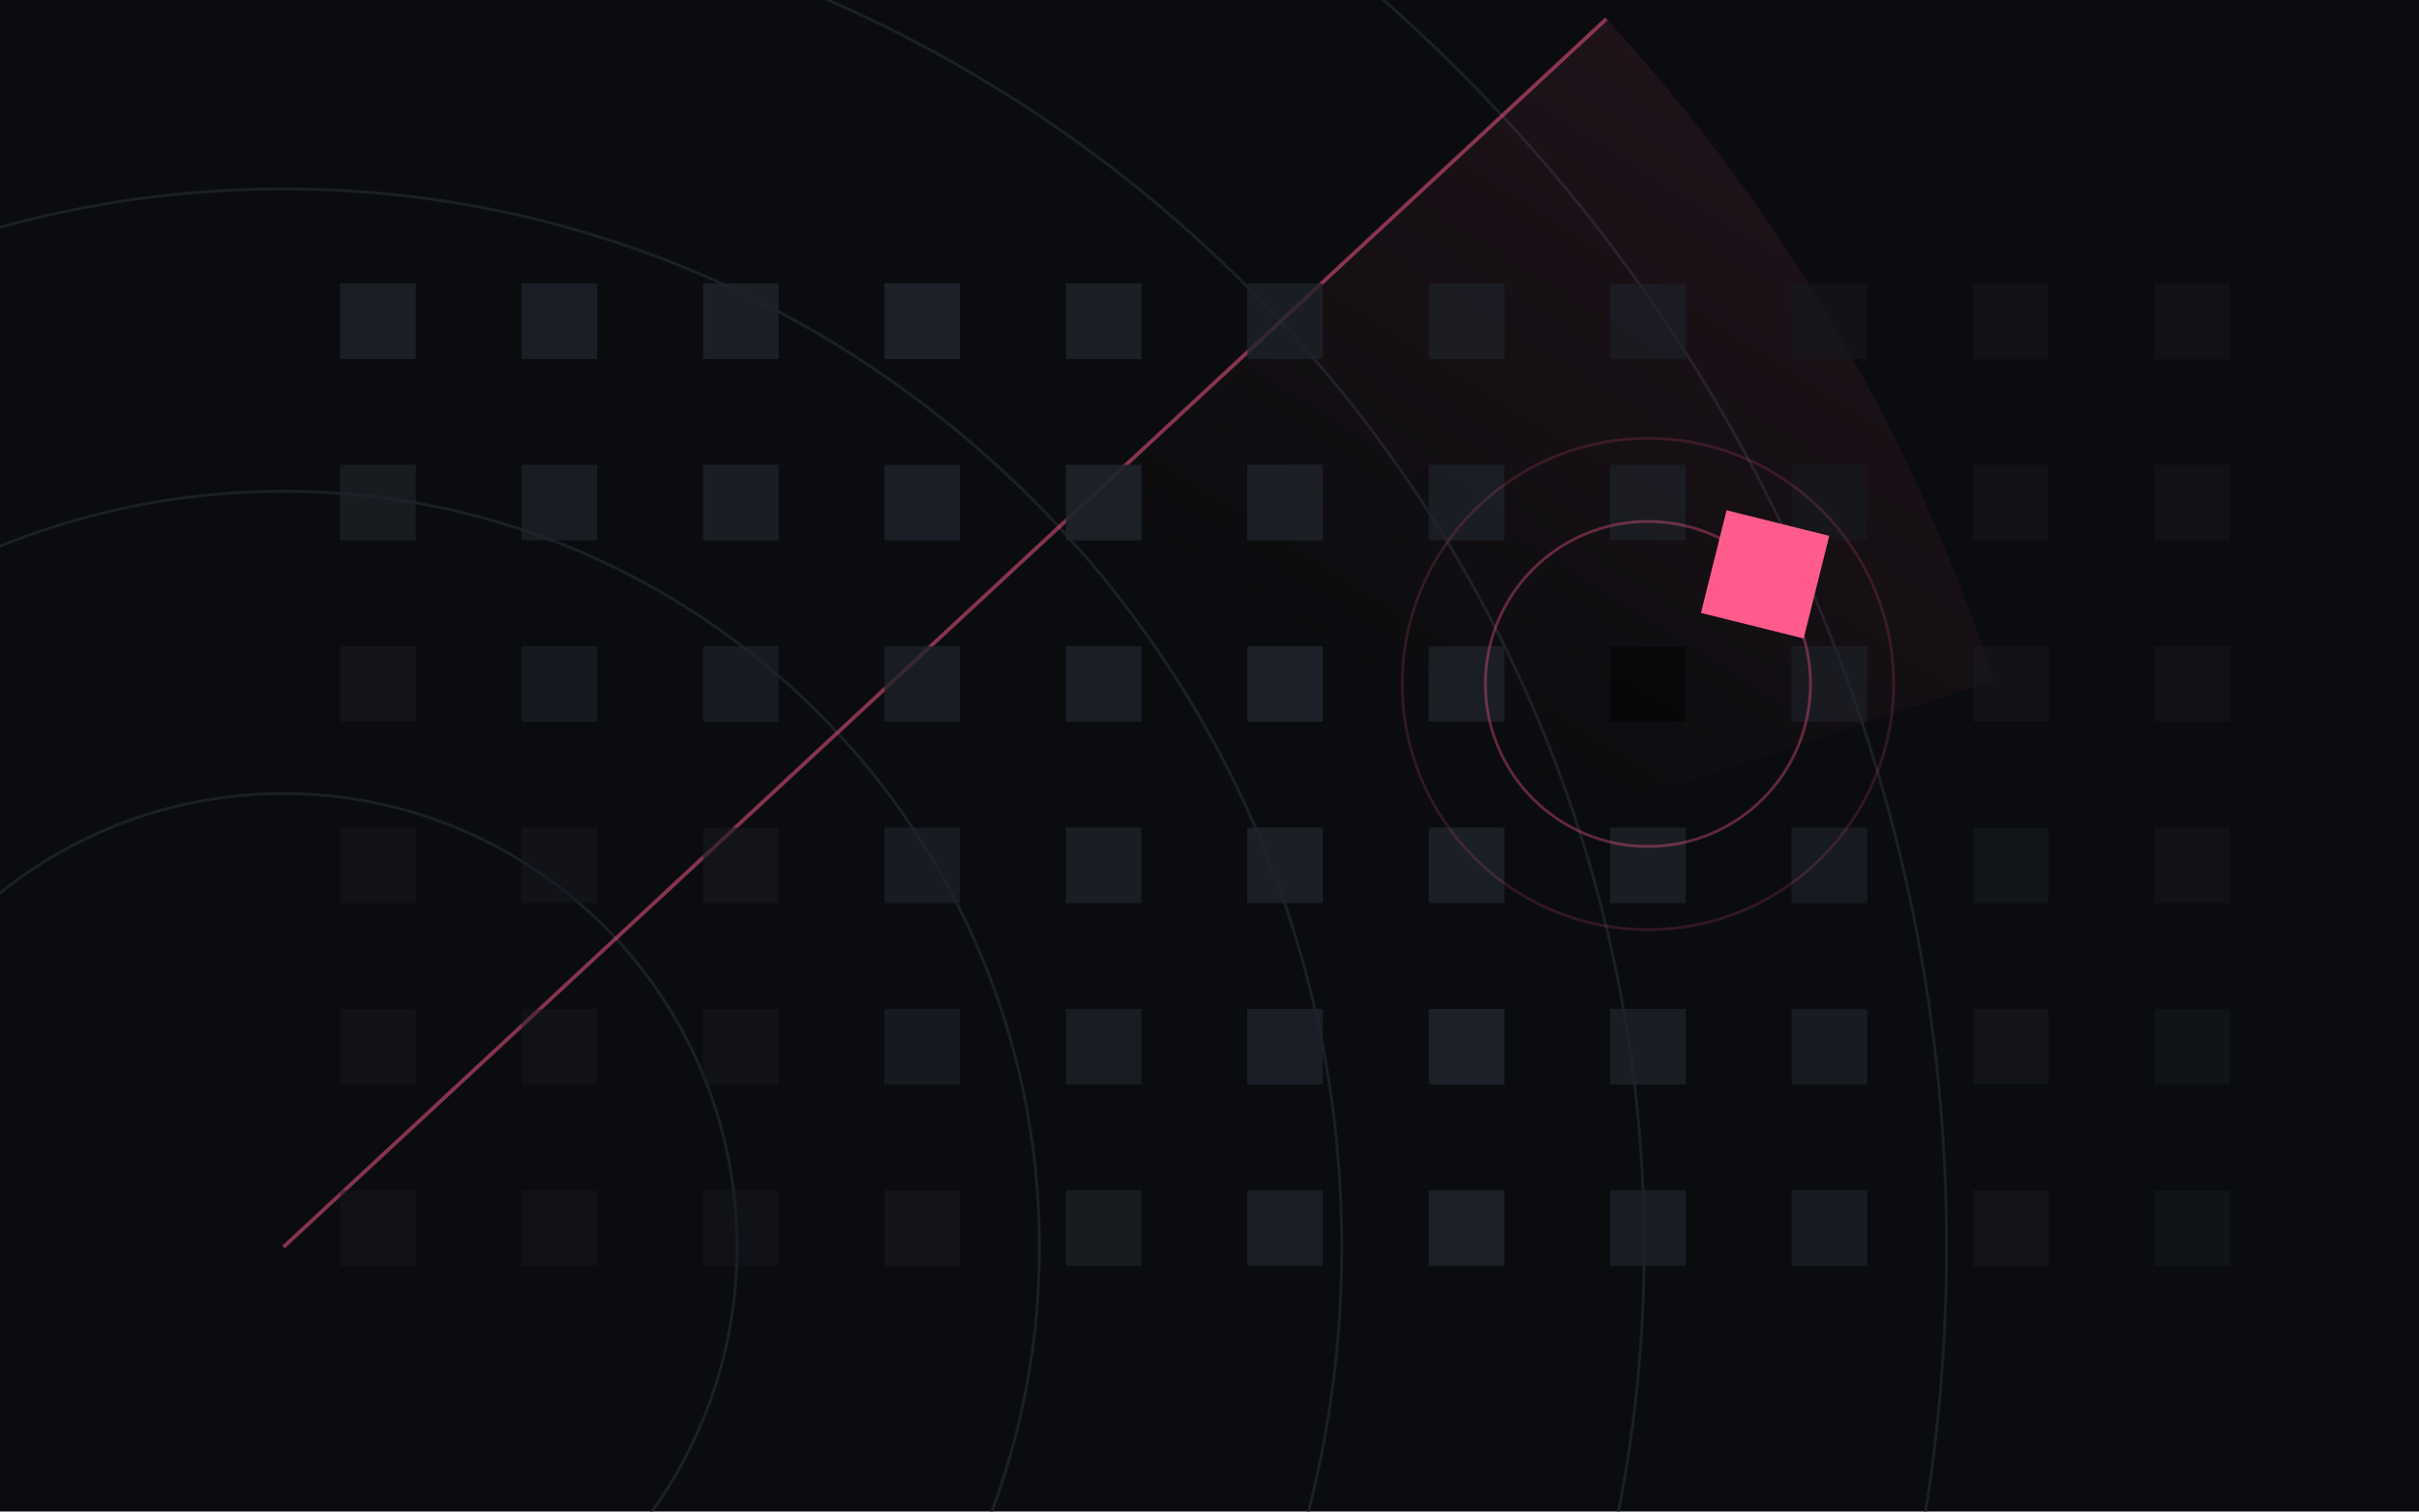
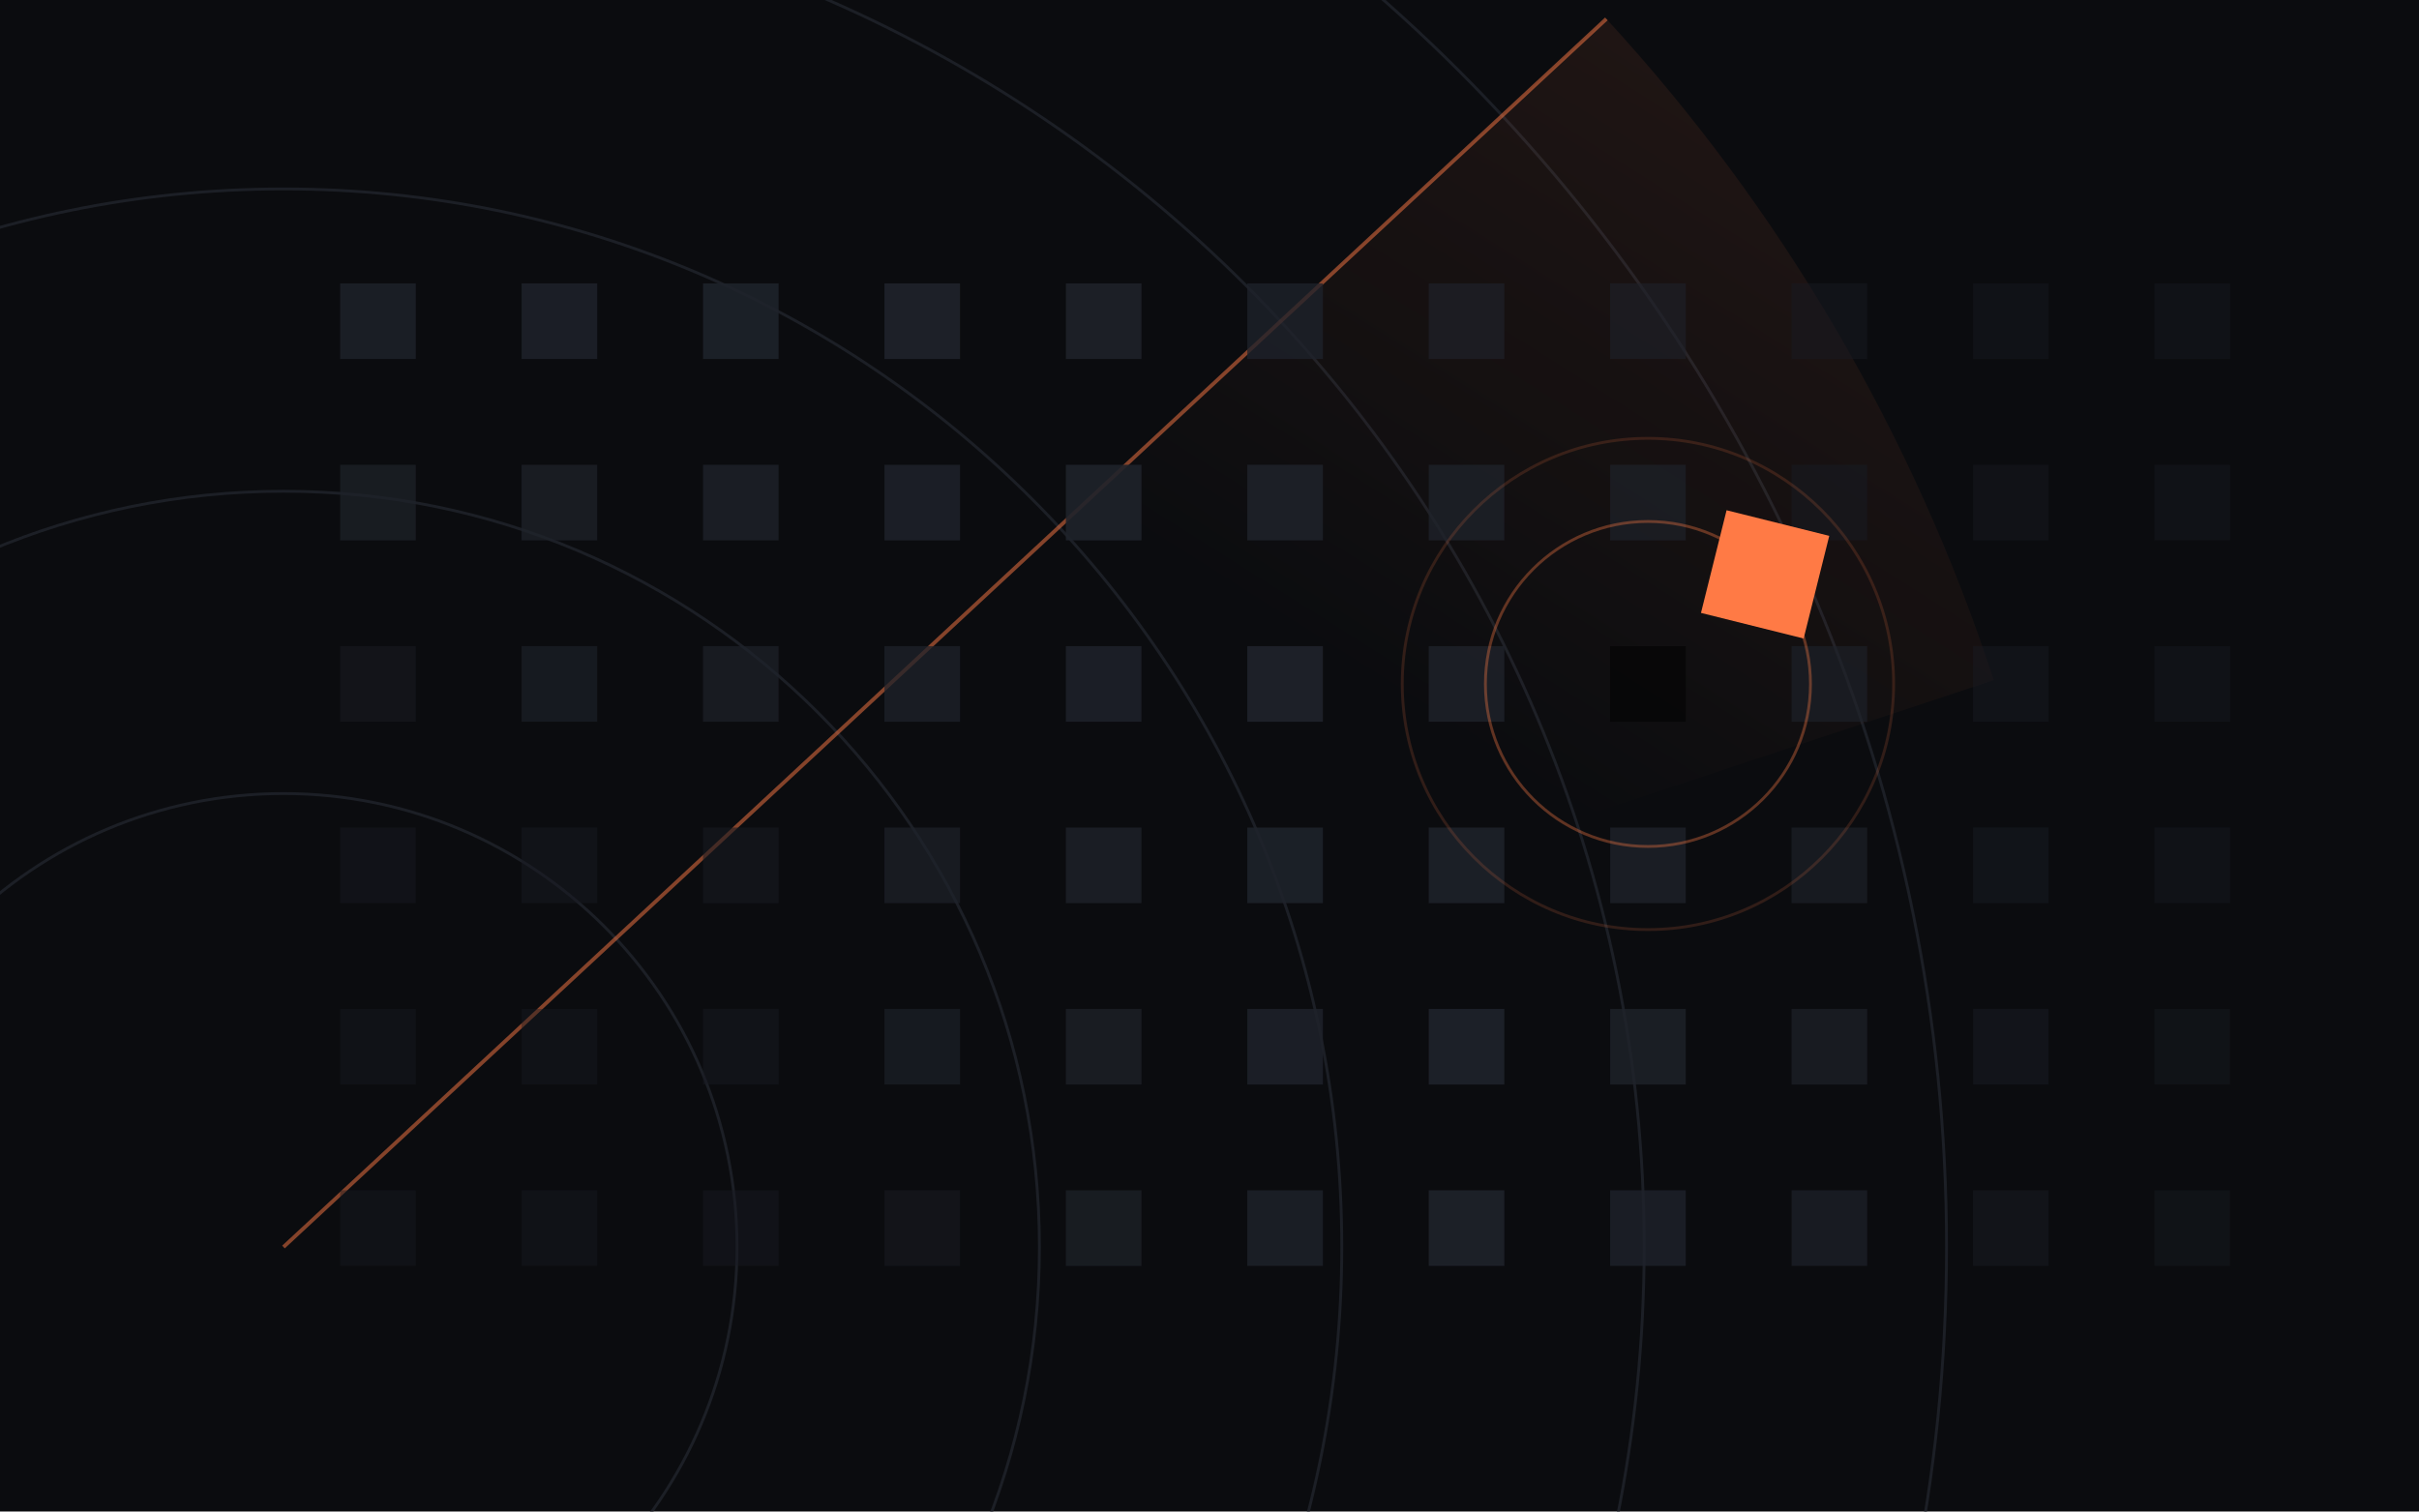
<svg xmlns="http://www.w3.org/2000/svg" viewBox="0 0 1280 800" width="1280" height="800" role="img" aria-label="Radar: a field of blocks, and the one that is not like the others">
  <rect width="1280" height="800" fill="#0B0C0F" />
  <circle cx="150" cy="660" r="240" fill="none" stroke="#2a2f38" stroke-width="1.5" opacity="0.55" />
  <circle cx="150" cy="660" r="400" fill="none" stroke="#2a2f38" stroke-width="1.5" opacity="0.55" />
  <circle cx="150" cy="660" r="560" fill="none" stroke="#2a2f38" stroke-width="1.5" opacity="0.55" />
  <circle cx="150" cy="660" r="720" fill="none" stroke="#2a2f38" stroke-width="1.5" opacity="0.55" />
  <circle cx="150" cy="660" r="880" fill="none" stroke="#2a2f38" stroke-width="1.5" opacity="0.55" />
  <defs>
    <linearGradient id="sweep" x1="0.15" y1="1" x2="0.95" y2="0.1">
-       <stop offset="0.55" stop-color="#FF5C8D" stop-opacity="0" />
-       <stop offset="1" stop-color="#FF5C8D" stop-opacity="0.09" />
+       <stop offset="0.55" stop-color="#FF7A45" stop-opacity="0" />
+       <stop offset="1" stop-color="#FF7A45" stop-opacity="0.09" />
    </linearGradient>
  </defs>
  <path d="M150,660 L1055,360 A955,955 0 0,0 850,10 Z" fill="url(#sweep)" />
-   <line x1="150" y1="660" x2="850" y2="10" stroke="#FF5C8D" stroke-width="2" opacity="0.5" />
+   <line x1="150" y1="660" x2="850" y2="10" stroke="#FF7A45" stroke-width="2" opacity="0.5" />
  <rect x="180.00" y="150.00" width="40.00" height="40.00" fill="#1e222a" opacity="0.814" />
  <rect x="276.00" y="150.00" width="40.00" height="40.00" fill="#1e222a" opacity="0.831" />
  <rect x="372.00" y="150.00" width="40.00" height="40.00" fill="#1e222a" opacity="0.868" />
  <rect x="468.00" y="150.00" width="40.00" height="40.00" fill="#1e222a" opacity="0.919" />
  <rect x="564.00" y="150.00" width="40.00" height="40.00" fill="#1e222a" opacity="0.852" />
  <rect x="660.00" y="150.00" width="40.00" height="40.00" fill="#1e222a" opacity="0.776" />
  <rect x="756.00" y="150.00" width="40.00" height="40.00" fill="#1e222a" opacity="0.691" />
  <rect x="852.00" y="150.00" width="40.00" height="40.00" fill="#1e222a" opacity="0.601" />
  <rect x="948.00" y="150.00" width="40.00" height="40.00" fill="#171a21" opacity="0.507" />
  <rect x="1044.00" y="150.00" width="40.00" height="40.00" fill="#171a21" opacity="0.42" />
  <rect x="1140.00" y="150.00" width="40.00" height="40.00" fill="#171a21" opacity="0.42" />
  <rect x="180.00" y="246.00" width="40.00" height="40.00" fill="#1e222a" opacity="0.7" />
  <rect x="276.00" y="246.00" width="40.00" height="40.00" fill="#1e222a" opacity="0.721" />
  <rect x="372.00" y="246.00" width="40.00" height="40.00" fill="#1e222a" opacity="0.765" />
  <rect x="468.00" y="246.00" width="40.00" height="40.00" fill="#1e222a" opacity="0.827" />
  <rect x="564.00" y="246.00" width="40.00" height="40.00" fill="#1e222a" opacity="0.903" />
  <rect x="660.00" y="246.00" width="40.00" height="40.00" fill="#1e222a" opacity="0.852" />
  <rect x="756.00" y="246.00" width="40.00" height="40.00" fill="#1e222a" opacity="0.761" />
  <rect x="852.00" y="246.00" width="40.00" height="40.00" fill="#1e222a" opacity="0.664" />
  <rect x="948.00" y="246.00" width="40.00" height="40.00" fill="#171a21" opacity="0.564" />
  <rect x="1044.00" y="246.00" width="40.00" height="40.00" fill="#171a21" opacity="0.461" />
  <rect x="1140.00" y="246.00" width="40.00" height="40.00" fill="#171a21" opacity="0.42" />
  <rect x="180.00" y="342.00" width="40.00" height="40.00" fill="#171a21" opacity="0.586" />
  <rect x="276.00" y="342.00" width="40.00" height="40.00" fill="#1e222a" opacity="0.613" />
  <rect x="372.00" y="342.00" width="40.00" height="40.00" fill="#1e222a" opacity="0.667" />
  <rect x="468.00" y="342.00" width="40.00" height="40.00" fill="#1e222a" opacity="0.741" />
  <rect x="564.00" y="342.00" width="40.00" height="40.00" fill="#1e222a" opacity="0.827" />
  <rect x="660.00" y="342.00" width="40.00" height="40.00" fill="#1e222a" opacity="0.919" />
  <rect x="756.00" y="342.00" width="40.00" height="40.00" fill="#1e222a" opacity="0.82" />
  <rect x="948.00" y="342.00" width="40.00" height="40.00" fill="#1e222a" opacity="0.612" />
  <rect x="1044.00" y="342.00" width="40.00" height="40.00" fill="#171a21" opacity="0.505" />
  <rect x="1140.00" y="342.00" width="40.00" height="40.00" fill="#171a21" opacity="0.42" />
  <rect x="180.00" y="438.00" width="40.00" height="40.00" fill="#171a21" opacity="0.472" />
  <rect x="276.00" y="438.00" width="40.00" height="40.00" fill="#171a21" opacity="0.51" />
  <rect x="372.00" y="438.00" width="40.00" height="40.00" fill="#171a21" opacity="0.579" />
  <rect x="468.00" y="438.00" width="40.00" height="40.00" fill="#1e222a" opacity="0.667" />
  <rect x="564.00" y="438.00" width="40.00" height="40.00" fill="#1e222a" opacity="0.765" />
  <rect x="660.00" y="438.00" width="40.00" height="40.00" fill="#1e222a" opacity="0.868" />
  <rect x="756.00" y="438.00" width="40.00" height="40.00" fill="#1e222a" opacity="0.866" />
  <rect x="852.00" y="438.00" width="40.00" height="40.00" fill="#1e222a" opacity="0.758" />
  <rect x="948.00" y="438.00" width="40.00" height="40.00" fill="#1e222a" opacity="0.648" />
  <rect x="1044.00" y="438.00" width="40.00" height="40.00" fill="#171a21" opacity="0.538" />
  <rect x="1140.00" y="438.00" width="40.00" height="40.00" fill="#171a21" opacity="0.426" />
  <rect x="180.00" y="534.00" width="40.00" height="40.00" fill="#171a21" opacity="0.42" />
  <rect x="276.00" y="534.00" width="40.00" height="40.00" fill="#171a21" opacity="0.42" />
  <rect x="372.00" y="534.00" width="40.00" height="40.00" fill="#171a21" opacity="0.51" />
  <rect x="468.00" y="534.00" width="40.00" height="40.00" fill="#1e222a" opacity="0.613" />
  <rect x="564.00" y="534.00" width="40.00" height="40.00" fill="#1e222a" opacity="0.721" />
  <rect x="660.00" y="534.00" width="40.00" height="40.00" fill="#1e222a" opacity="0.831" />
  <rect x="756.00" y="534.00" width="40.00" height="40.00" fill="#1e222a" opacity="0.897" />
  <rect x="852.00" y="534.00" width="40.00" height="40.00" fill="#1e222a" opacity="0.785" />
  <rect x="948.00" y="534.00" width="40.00" height="40.00" fill="#1e222a" opacity="0.673" />
  <rect x="1044.00" y="534.00" width="40.00" height="40.00" fill="#171a21" opacity="0.559" />
  <rect x="1140.00" y="534.00" width="40.00" height="40.00" fill="#171a21" opacity="0.446" />
  <rect x="180.00" y="630.00" width="40.00" height="40.00" fill="#171a21" opacity="0.42" />
  <rect x="276.00" y="630.00" width="40.00" height="40.00" fill="#171a21" opacity="0.42" />
  <rect x="372.00" y="630.00" width="40.00" height="40.00" fill="#171a21" opacity="0.472" />
  <rect x="468.00" y="630.00" width="40.00" height="40.00" fill="#171a21" opacity="0.586" />
  <rect x="564.00" y="630.00" width="40.00" height="40.00" fill="#1e222a" opacity="0.7" />
  <rect x="660.00" y="630.00" width="40.00" height="40.00" fill="#1e222a" opacity="0.814" />
  <rect x="756.00" y="630.00" width="40.00" height="40.00" fill="#1e222a" opacity="0.912" />
  <rect x="852.00" y="630.00" width="40.00" height="40.00" fill="#1e222a" opacity="0.798" />
  <rect x="948.00" y="630.00" width="40.00" height="40.00" fill="#1e222a" opacity="0.684" />
  <rect x="1044.00" y="630.00" width="40.00" height="40.00" fill="#171a21" opacity="0.569" />
  <rect x="1140.00" y="630.00" width="40.00" height="40.00" fill="#171a21" opacity="0.455" />
  <rect x="852.00" y="342.00" width="40.00" height="40.00" fill="#000" opacity="0.5" />
-   <circle cx="872.0" cy="362.0" r="86" fill="none" stroke="#FF5C8D" stroke-width="1.5" opacity="0.35" />
-   <circle cx="872.0" cy="362.0" r="130" fill="none" stroke="#FF5C8D" stroke-width="1.5" opacity="0.16" />
-   <path d="M913.61,270.06 L967.94,283.61 L954.39,337.94 L900.06,324.39 Z" fill="#FF5C8D" />
+   <circle cx="872.0" cy="362.0" r="86" fill="none" stroke="#FF7A45" stroke-width="1.5" opacity="0.35" />
+   <circle cx="872.0" cy="362.0" r="130" fill="none" stroke="#FF7A45" stroke-width="1.5" opacity="0.16" />
+   <path d="M913.61,270.06 L967.94,283.61 L954.39,337.94 L900.06,324.39 Z" fill="#FF7A45" />
</svg>
